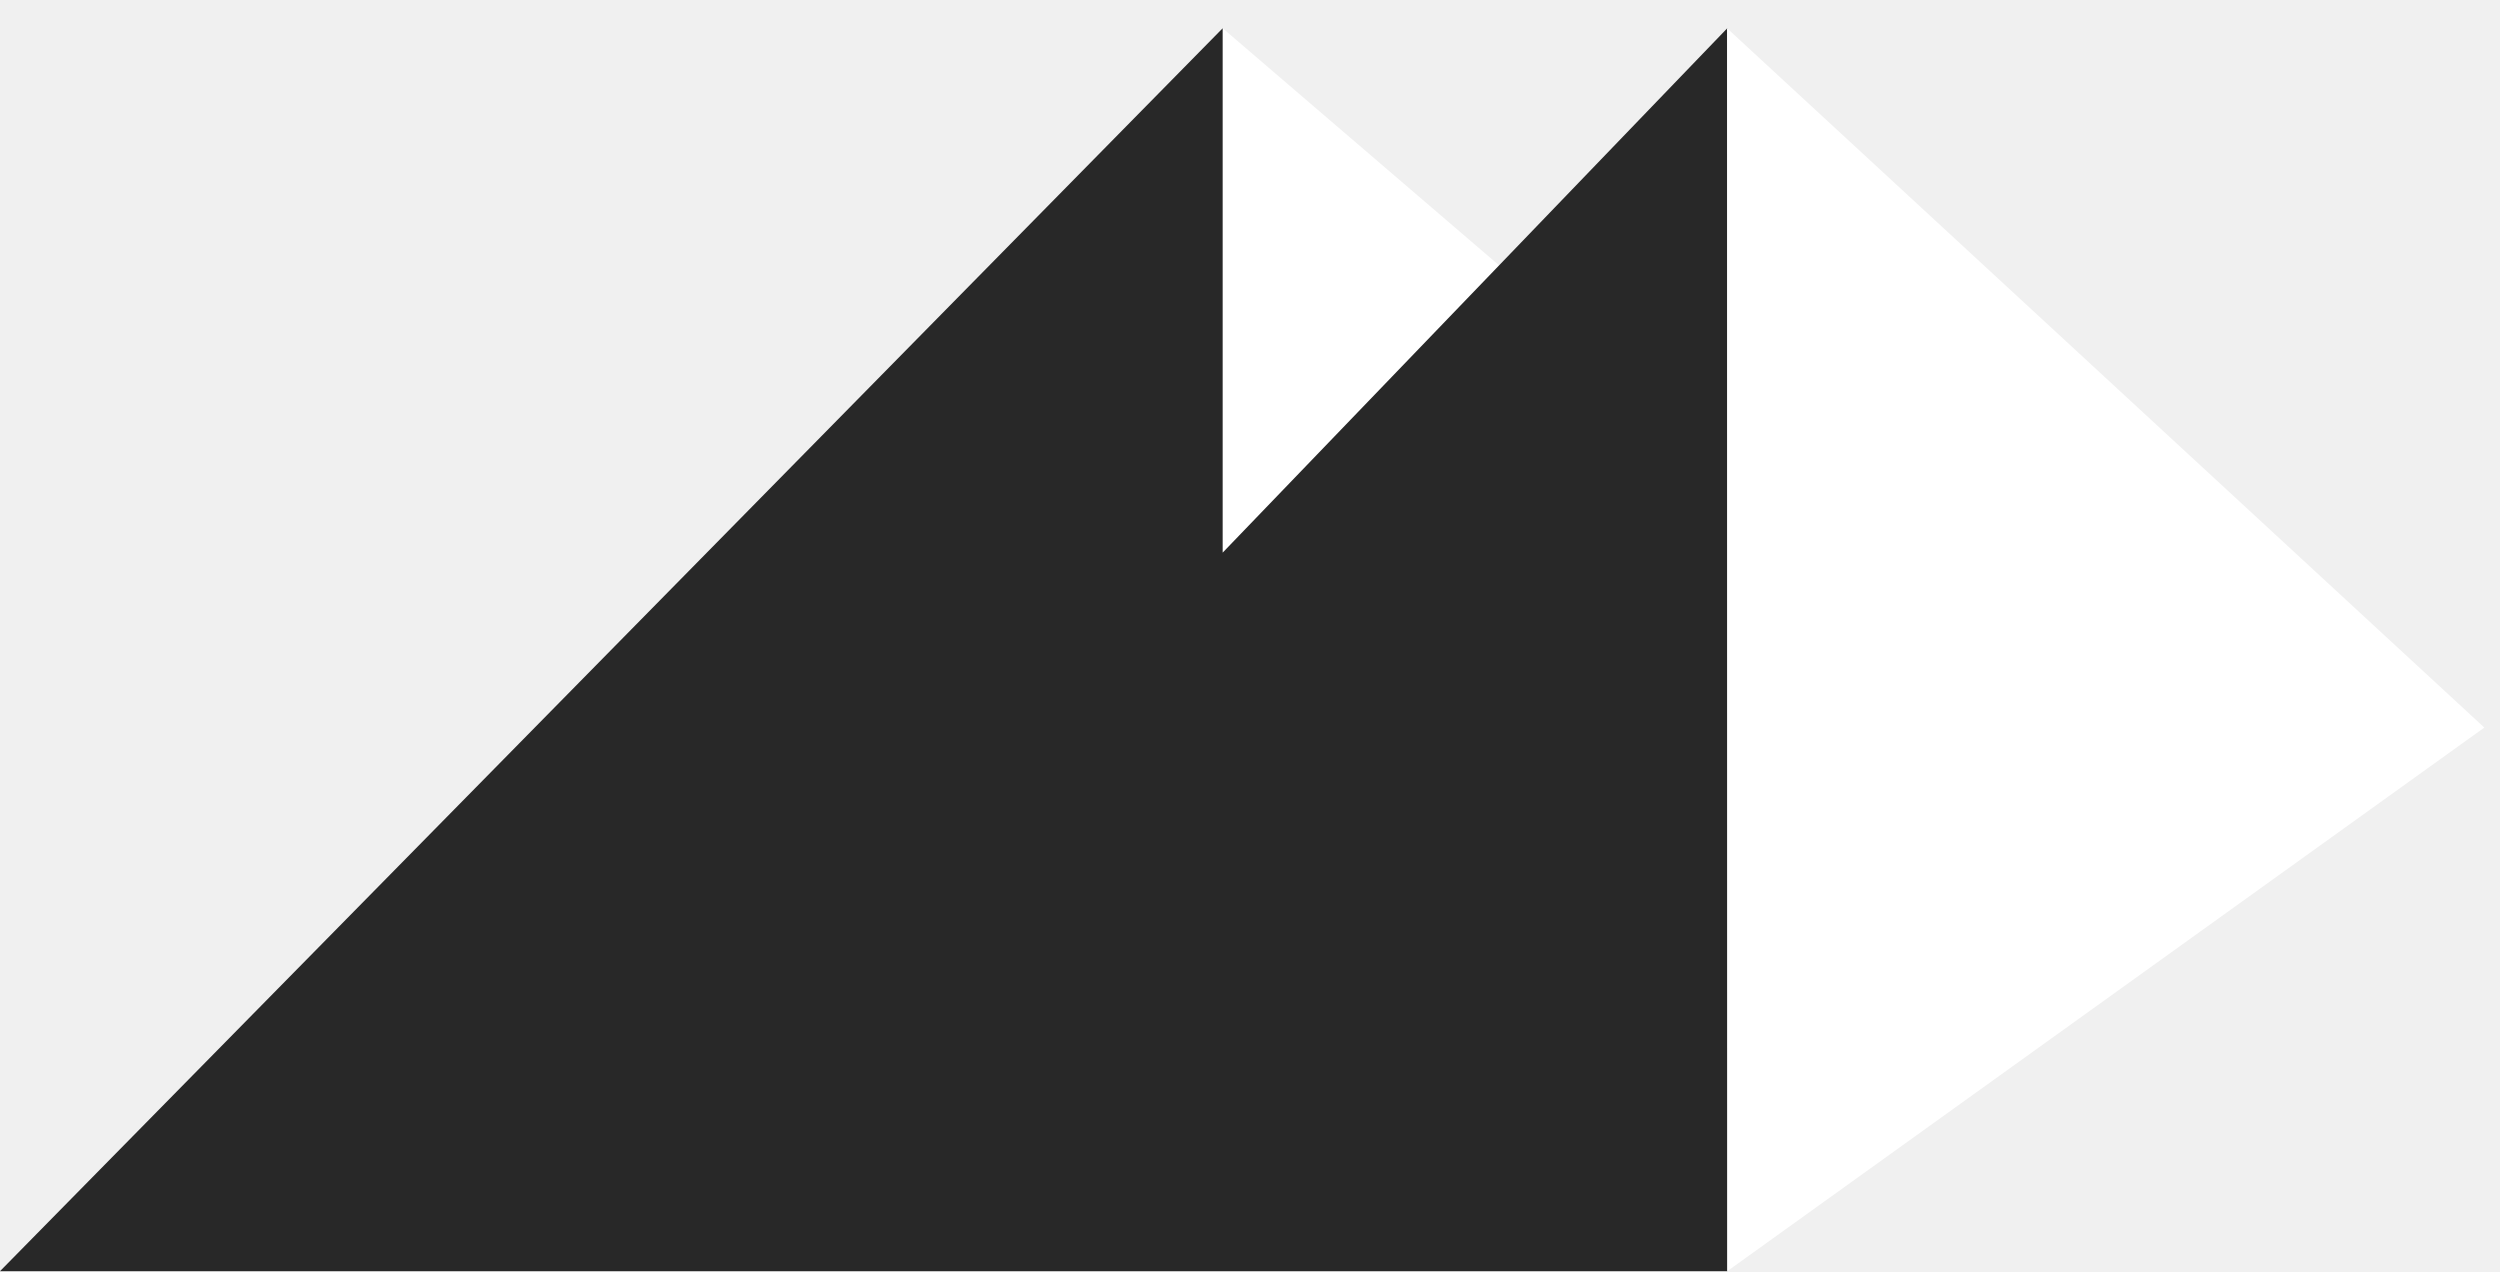
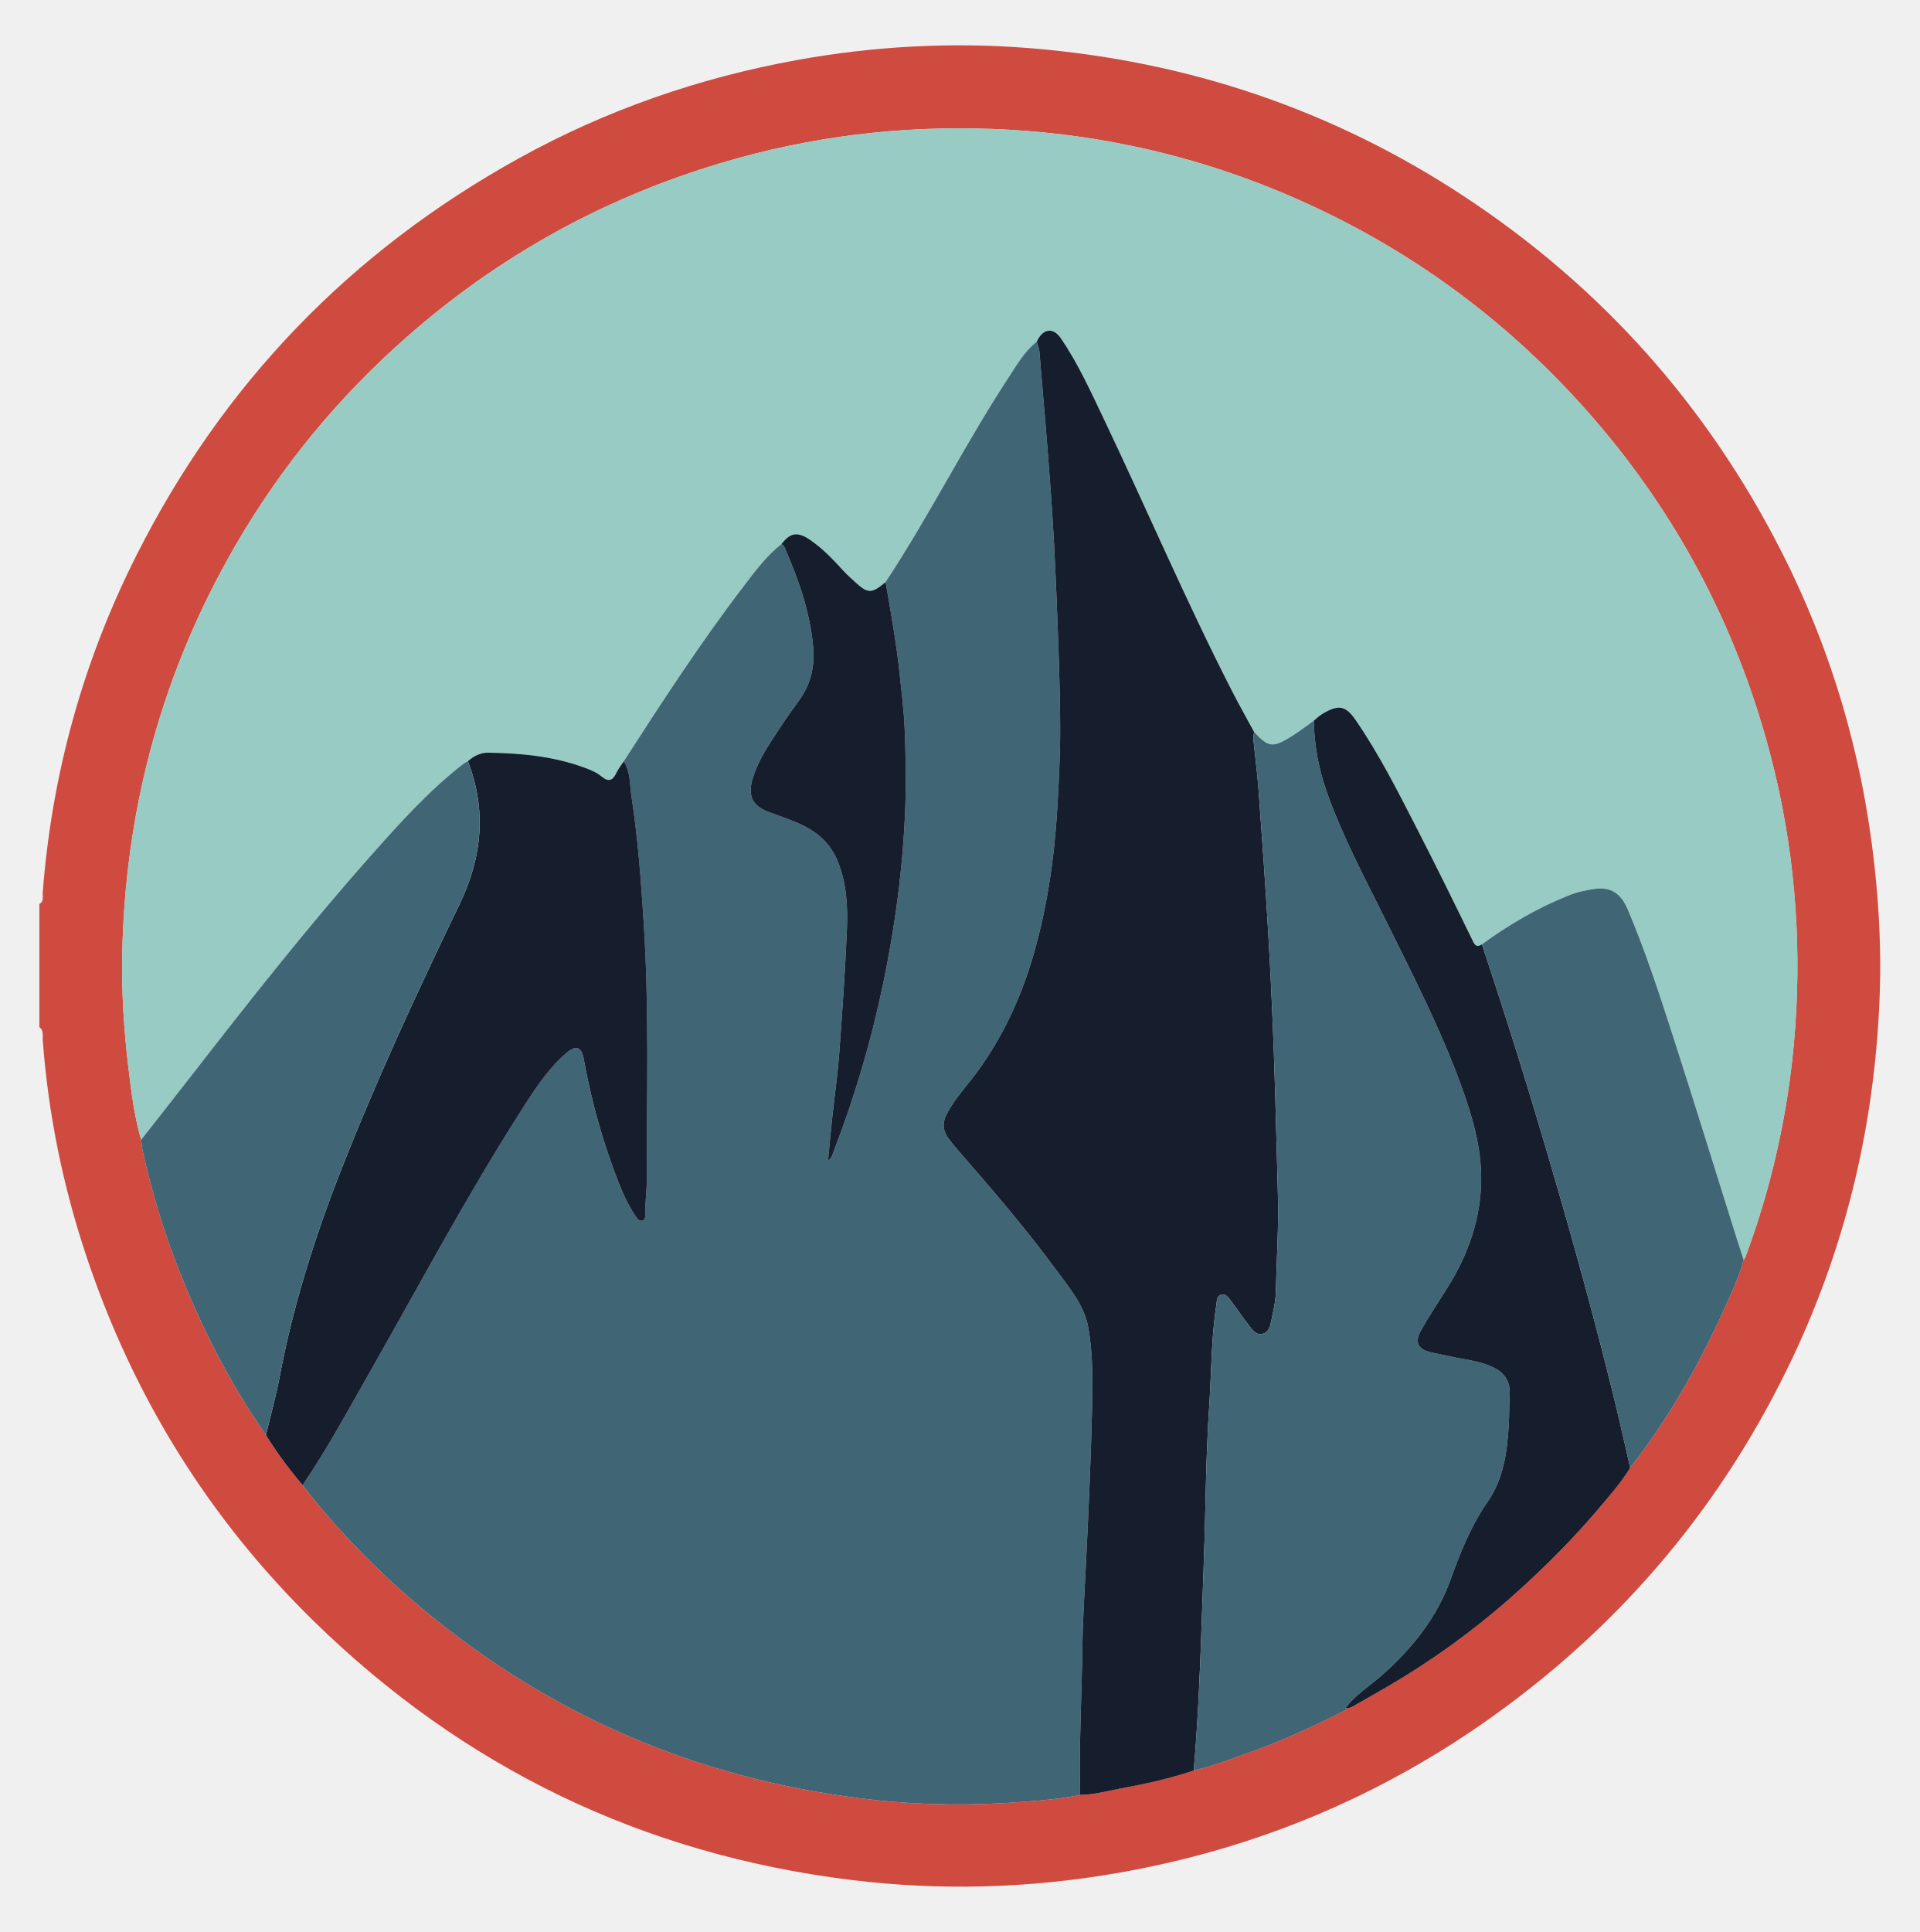
- <svg xmlns="http://www.w3.org/2000/svg" width="59px" height="30px" viewBox="0 0 59 30" version="1.1">
-   <defs />
-   <g id="Page-1" stroke="none" stroke-width="1" fill="none" fill-rule="evenodd">
-     <g id="Path-2-+-Path-1-+-Triangle-2" transform="translate(0, -3)">
-       <path d="M28.855,3.667 L35.267,9.167 L38.015,11.458 L28.397,19.708 L25.649,12.375 L28.855,3.667 Z" id="Path-2" fill="#FFFFFF" />
-       <path d="M0,33 L28.855,3.667 L28.855,16.042 L40.763,3.667 L40.763,33 L0,33 Z" id="Path-1" fill="#282828" />
-       <polygon id="Triangle-2" fill="#FFFFFF" transform="translate(44.20584, 16.47859) rotate(-28) translate(-44.20584, -16.47859) " points="47.177 3.549 55.208 26.51 33.415 29.449 " />
-     </g>
+ <svg xmlns="http://www.w3.org/2000/svg" version="1.1" id="Layer_0_xA0_Image_1_" x="0px" y="0px" width="229.92px" height="231.36px" viewBox="0 0 229.92 231.36" enable-background="new 0 0 229.92 231.36" xml:space="preserve">
+   <g>
+     <path fill-rule="evenodd" clip-rule="evenodd" fill="#CF4B3F" d="M4.713,108.247c0.577-0.302,0.369-0.883,0.402-1.322   C6.201,92.716,9.929,79.23,16.336,66.516C26.701,45.943,42.01,30.093,62.171,18.944c10.46-5.784,21.612-9.646,33.363-11.766   c9.22-1.663,18.523-2.162,27.855-1.407c18.864,1.528,36.285,7.377,52.105,17.829c16.396,10.833,29.041,25.034,37.93,42.55   c5.994,11.812,9.653,24.337,11.093,37.508c0.546,5.004,0.806,10.024,0.643,15.053c-0.499,15.289-3.856,29.913-10.397,43.771   c-8.25,17.478-20.262,31.836-35.976,43.062c-13.54,9.672-28.552,15.904-44.942,18.752c-10.607,1.843-21.269,2.147-31.973,0.822   c-24.923-3.087-46.358-13.443-64.286-30.979c-12.56-12.285-21.576-26.851-27.173-43.507c-2.846-8.467-4.628-17.161-5.294-26.078   c-0.039-0.523,0.154-1.155-0.406-1.562C4.713,118.077,4.713,113.162,4.713,108.247z M161.161,204.552l-0.013,0.013   c0.494,0.054,0.886-0.208,1.279-0.436c1.857-1.07,3.732-2.112,5.56-3.231c5.103-3.128,9.861-6.72,14.28-10.757   c3.174-2.9,6.204-5.948,8.99-9.222c1.404-1.649,2.851-3.282,3.998-5.138c4.567-5.867,8.226-12.275,11.273-19.04   c0.863-1.916,1.779-3.817,2.321-5.862c0.077-0.131,0.176-0.251,0.228-0.391c3.76-10.114,5.789-20.579,6.154-31.351   c0.376-11.087-1.034-21.958-4.265-32.585c-4.399-14.482-11.713-27.314-21.905-38.481c-9.247-10.132-20.125-18.064-32.626-23.748   c-11.948-5.432-24.493-8.386-37.594-8.881c-11.003-0.415-21.809,0.904-32.385,4.05c-14.74,4.384-27.782,11.769-39.134,22.117   c-8.087,7.374-14.797,15.855-20.104,25.443c-8.132,14.688-12.247,30.44-12.577,47.203c-0.088,4.494,0.187,8.974,0.718,13.433   c0.353,2.959,0.711,5.93,1.544,8.809c0.061,0.453,0.085,0.913,0.186,1.356c1.015,4.481,2.294,8.885,3.934,13.178   c2.808,7.356,6.319,14.348,10.83,20.818c1.299,2.116,2.786,4.096,4.386,5.993c4.734,6.13,10.195,11.538,16.25,16.355   c15.34,12.207,32.809,19.233,52.259,21.354c5.912,0.646,11.859,0.674,17.792,0.221c2.284-0.175,4.58-0.344,6.831-0.832   c1.654-0.011,3.244-0.464,4.85-0.764c2.958-0.551,5.904-1.185,8.761-2.158c2.053-0.465,4.017-1.212,5.995-1.908   c4.179-1.47,8.212-3.274,12.146-5.301C161.137,204.725,161.149,204.639,161.161,204.552z" />
+     <path fill-rule="evenodd" clip-rule="evenodd" fill="#98CBC4" d="M16.905,136.499c-0.833-2.881-1.192-5.852-1.544-8.811   c-0.531-4.459-0.806-8.938-0.718-13.433c0.33-16.763,4.445-32.515,12.577-47.203c5.308-9.588,12.018-18.069,20.104-25.443   c11.352-10.349,24.394-17.733,39.134-22.117c10.576-3.146,21.382-4.465,32.385-4.05c13.101,0.495,25.646,3.449,37.594,8.881   c12.501,5.684,23.379,13.616,32.626,23.748c10.192,11.167,17.506,23.999,21.905,38.481c3.23,10.627,4.641,21.498,4.265,32.585   c-0.365,10.771-2.395,21.236-6.154,31.351c-0.052,0.14-0.15,0.26-0.228,0.391c-0.271-0.837-0.551-1.673-0.813-2.512   c-2.53-8.043-5.017-16.1-7.601-24.125c-1.656-5.144-3.332-10.286-5.442-15.271c-0.847-2-2.053-2.796-3.988-2.523   c-1.062,0.149-2.115,0.379-3.116,0.78c-3.722,1.492-7.157,3.494-10.387,5.857c-0.514,0.318-0.771,0.26-1.078-0.371   c-2.195-4.513-4.409-9.017-6.703-13.479c-2.274-4.426-4.508-8.878-7.338-12.996c-1.217-1.771-2.072-1.911-4.037-0.725   c-0.354,0.214-0.653,0.521-0.977,0.785c-0.903,0.639-1.773,1.327-2.713,1.906c-2.231,1.376-2.741,1.292-4.447-0.556   c-0.874-1.616-1.78-3.216-2.617-4.852c-5.54-10.82-10.309-22.004-15.541-32.969c-1.519-3.182-2.988-6.398-4.986-9.323   c-0.933-1.363-2.177-1.166-2.883,0.408c-1.448,1.125-2.338,2.706-3.315,4.193c-5.258,7.999-9.516,16.601-14.79,24.591   c-1.663,1.406-2.119,1.418-3.657-0.008c-0.472-0.437-0.957-0.856-1.397-1.338c-1.235-1.351-2.497-2.689-4.026-3.726   c-1.466-0.992-2.361-0.844-3.39,0.528c-1.832,1.435-3.194,3.298-4.586,5.12c-5.127,6.714-9.727,13.79-14.297,20.885   c-0.294,0.444-0.647,0.859-0.87,1.336c-0.45,0.959-0.929,1.219-1.85,0.449c-0.568-0.475-1.318-0.77-2.029-1.031   c-3.698-1.36-7.562-1.72-11.464-1.784c-0.945-0.016-1.767,0.39-2.469,1.022c-0.196,0.116-0.407,0.213-0.586,0.352   c-4.11,3.197-7.565,7.055-11.005,10.928c-7.517,8.462-14.509,17.351-21.449,26.282C20.979,131.317,18.938,133.904,16.905,136.499z" />
+     <path fill-rule="evenodd" clip-rule="evenodd" fill="#406574" d="M106.077,69.699c5.274-7.99,9.532-16.592,14.79-24.591   c0.978-1.487,1.867-3.068,3.316-4.193c0.104,0.365,0.271,0.727,0.303,1.098c0.475,5.641,0.974,11.278,1.376,16.923   c0.302,4.236,0.524,8.48,0.69,12.725c0.207,5.283,0.432,10.57,0.431,15.855c0,3.053-0.159,6.116-0.338,9.175   c-0.345,5.903-1.174,11.71-2.789,17.402c-1.447,5.095-3.606,9.838-6.723,14.147c-1.253,1.734-2.765,3.277-3.757,5.211   c-0.546,1.064-0.433,1.988,0.237,2.896c0.363,0.493,0.759,0.964,1.161,1.425c4.076,4.679,8.125,9.381,11.798,14.388   c1.536,2.095,3.298,4.146,3.771,6.774c0.568,3.158,0.54,6.37,0.466,9.594c-0.142,6.129-0.416,12.247-0.719,18.369   c-0.172,3.479-0.399,6.962-0.447,10.442c-0.081,5.867-0.416,11.73-0.271,17.601c-2.251,0.488-4.547,0.657-6.831,0.832   c-5.933,0.453-11.879,0.425-17.792-0.221c-19.451-2.12-36.919-9.146-52.259-21.354c-6.055-4.817-11.517-10.226-16.25-16.355   c2.897-4.246,5.335-8.767,7.875-13.223c5.976-10.486,11.633-21.156,18.127-31.343c1.625-2.549,3.238-5.126,5.547-7.144   c1.213-1.058,1.857-0.806,2.141,0.759c0.92,5.06,2.304,9.988,4.181,14.775c0.545,1.392,1.189,2.743,2.023,3.989   c0.179,0.266,0.409,0.641,0.817,0.501c0.334-0.115,0.345-0.479,0.338-0.791c-0.029-1.341,0.176-2.678,0.176-4.01   c0.001-10.236,0.29-20.474-0.358-30.707c-0.324-5.117-0.697-10.223-1.476-15.288c-0.217-1.406-0.104-2.912-0.91-4.201   c4.57-7.095,9.17-14.171,14.297-20.885c1.392-1.822,2.754-3.686,4.586-5.12c0.351,0.17,0.423,0.534,0.555,0.84   c1.574,3.628,2.838,7.329,3.226,11.314c0.243,2.498-0.265,4.669-1.752,6.675c-1.095,1.476-2.116,3.008-3.117,4.549   c-1.004,1.543-1.936,3.133-2.429,4.933c-0.521,1.898,0.116,3.094,1.98,3.766c1.189,0.428,2.381,0.853,3.542,1.351   c2.105,0.905,3.772,2.269,4.69,4.467c1.109,2.654,1.252,5.448,1.139,8.233c-0.204,4.967-0.551,9.929-0.921,14.887   c-0.196,2.626-0.576,5.237-0.856,7.857c-0.173,1.62-0.315,3.244-0.479,4.947c0.456-0.314,0.53-0.744,0.676-1.121   c2.507-6.473,4.464-13.105,5.887-19.902c1.484-7.088,2.437-14.227,2.693-21.474c0.11-3.105,0.041-6.196-0.086-9.289   c-0.09-2.173-0.372-4.338-0.598-6.504C107.37,76.997,106.702,73.352,106.077,69.699z" />
+     <path fill-rule="evenodd" clip-rule="evenodd" fill="#161D2D" d="M129.373,214.94c-0.145-5.87,0.19-11.733,0.271-17.601   c0.048-3.48,0.275-6.964,0.447-10.442c0.303-6.122,0.577-12.24,0.719-18.369c0.074-3.224,0.103-6.436-0.466-9.594   c-0.474-2.628-2.235-4.68-3.771-6.774c-3.673-5.007-7.722-9.709-11.798-14.388c-0.402-0.461-0.798-0.932-1.161-1.425   c-0.67-0.908-0.784-1.832-0.237-2.896c0.992-1.934,2.504-3.477,3.757-5.211c3.116-4.31,5.275-9.053,6.723-14.147   c1.615-5.692,2.444-11.499,2.789-17.402c0.179-3.059,0.338-6.122,0.338-9.175c0.001-5.285-0.224-10.572-0.431-15.855   c-0.166-4.244-0.389-8.488-0.69-12.725c-0.402-5.645-0.901-11.282-1.376-16.923c-0.031-0.371-0.199-0.732-0.303-1.098   c0.705-1.574,1.949-1.771,2.882-0.408c1.998,2.925,3.468,6.142,4.986,9.323c5.232,10.965,10.001,22.148,15.541,32.969   c0.837,1.636,1.743,3.235,2.617,4.852c-0.03,0.302-0.11,0.608-0.081,0.904c0.193,1.976,0.463,3.946,0.608,5.927   c0.415,5.682,0.824,11.365,1.158,17.054c0.289,4.929,0.515,9.861,0.692,14.795c0.201,5.552,0.31,11.105,0.474,16.658   c0.115,3.913-0.158,7.817-0.248,11.726c-0.026,1.173-0.315,2.346-0.553,3.504c-0.128,0.63-0.304,1.339-1.06,1.517   c-0.718,0.167-1.133-0.412-1.498-0.874c-0.806-1.021-1.527-2.108-2.312-3.147c-0.271-0.359-0.591-0.811-1.113-0.676   c-0.543,0.141-0.507,0.691-0.577,1.143c-0.63,4.055-0.591,8.159-0.864,12.239c-0.276,4.124-0.38,8.263-0.47,12.397   c-0.102,4.71-0.296,9.417-0.454,14.126c-0.192,5.7-0.447,11.394-0.93,17.076c-2.856,0.974-5.803,1.607-8.761,2.158   C132.617,214.477,131.027,214.93,129.373,214.94z" />
+     <path fill-rule="evenodd" clip-rule="evenodd" fill="#406574" d="M142.983,212.019c0.482-5.683,0.737-11.376,0.93-17.076   c0.158-4.709,0.353-9.416,0.454-14.126c0.09-4.135,0.193-8.273,0.47-12.397c0.273-4.08,0.234-8.185,0.864-12.239   c0.07-0.451,0.034-1.002,0.577-1.143c0.522-0.135,0.843,0.316,1.113,0.676c0.784,1.039,1.506,2.127,2.312,3.147   c0.365,0.462,0.78,1.041,1.498,0.874c0.756-0.178,0.932-0.887,1.06-1.517c0.237-1.158,0.526-2.331,0.553-3.504   c0.09-3.908,0.363-7.812,0.248-11.726c-0.164-5.553-0.272-11.106-0.474-16.658c-0.178-4.934-0.403-9.866-0.692-14.795   c-0.334-5.688-0.743-11.372-1.158-17.054c-0.146-1.98-0.415-3.951-0.608-5.927c-0.029-0.296,0.051-0.603,0.081-0.904   c1.706,1.848,2.216,1.932,4.447,0.556c0.939-0.579,1.81-1.268,2.713-1.906c0.036,2.933,0.572,5.77,1.548,8.537   c1.863,5.291,4.514,10.221,6.994,15.225c3.247,6.553,6.592,13.058,9.107,19.944c1.332,3.648,2.424,7.395,2.392,11.278   c-0.036,4.643-1.547,8.941-4.018,12.883c-1.078,1.721-2.211,3.41-3.205,5.177c-0.77,1.367-0.349,2.21,1.119,2.576   c0.741,0.186,1.498,0.304,2.241,0.478c1.854,0.432,3.79,0.545,5.523,1.453c1.229,0.644,1.814,1.733,1.757,3.004   c-0.059,1.302-0.047,2.604-0.121,3.903c-0.186,3.205-0.648,6.376-2.513,9.066c-1.993,2.874-3.262,6.037-4.433,9.292   c-1.644,4.574-4.576,8.254-8.2,11.461c-1.482,1.312-3.211,2.363-4.414,3.987l0.013-0.013c-0.204,0.06-0.18,0.151-0.036,0.258   c-3.935,2.026-7.968,3.831-12.146,5.301C147,210.807,145.036,211.554,142.983,212.019z" />
+     <path fill-rule="evenodd" clip-rule="evenodd" fill="#161D2D" d="M74.724,91.161c0.805,1.289,0.693,2.795,0.91,4.201   c0.779,5.065,1.152,10.171,1.476,15.288c0.648,10.233,0.359,20.471,0.358,30.707c0,1.332-0.206,2.669-0.176,4.01   c0.007,0.312-0.003,0.676-0.338,0.791c-0.409,0.14-0.639-0.235-0.817-0.501c-0.834-1.246-1.479-2.598-2.023-3.989   c-1.877-4.787-3.261-9.716-4.181-14.775c-0.284-1.564-0.928-1.816-2.141-0.759c-2.309,2.018-3.922,4.595-5.547,7.144   c-6.495,10.187-12.151,20.856-18.127,31.343c-2.54,4.456-4.979,8.977-7.875,13.223c-1.6-1.897-3.087-3.877-4.386-5.993   c0.557-2.344,1.207-4.671,1.652-7.036c1.594-8.463,4.182-16.624,7.317-24.626c4.254-10.858,9.166-21.425,14.228-31.921   c2.701-5.6,3.25-11.259,0.99-17.113c0.702-0.633,1.524-1.038,2.469-1.022c3.902,0.064,7.766,0.424,11.464,1.784   c0.71,0.262,1.46,0.557,2.029,1.031c0.921,0.77,1.4,0.51,1.85-0.449C74.077,92.021,74.429,91.605,74.724,91.161z" />
+     <path fill-rule="evenodd" clip-rule="evenodd" fill="#161D2D" d="M161.148,204.564c1.203-1.624,2.932-2.676,4.414-3.987   c3.624-3.207,6.557-6.887,8.2-11.461c1.171-3.255,2.439-6.418,4.433-9.292c1.864-2.69,2.327-5.861,2.513-9.066   c0.074-1.3,0.062-2.602,0.121-3.903c0.058-1.271-0.527-2.36-1.757-3.004c-1.733-0.908-3.669-1.021-5.523-1.453   c-0.743-0.174-1.5-0.292-2.241-0.478c-1.468-0.366-1.889-1.209-1.119-2.576c0.994-1.767,2.127-3.456,3.205-5.177   c2.471-3.941,3.981-8.24,4.018-12.883c0.032-3.884-1.06-7.63-2.392-11.278c-2.516-6.887-5.86-13.392-9.107-19.944   c-2.48-5.004-5.131-9.934-6.994-15.225c-0.976-2.768-1.512-5.604-1.548-8.537c0.323-0.264,0.622-0.571,0.977-0.785   c1.965-1.187,2.82-1.047,4.037,0.725c2.83,4.118,5.063,8.57,7.338,12.996c2.294,4.463,4.508,8.967,6.703,13.479   c0.307,0.631,0.564,0.689,1.078,0.371c2.005,6.068,3.964,12.149,5.817,18.265c2.574,8.496,5.031,17.024,7.322,25.601   c1.668,6.246,3.229,12.516,4.613,18.83c-1.147,1.855-2.594,3.488-3.998,5.138c-2.786,3.273-5.816,6.321-8.99,9.222   c-4.419,4.037-9.178,7.629-14.28,10.757c-1.827,1.119-3.702,2.161-5.56,3.231C162.034,204.356,161.642,204.618,161.148,204.564z" />
+     <path fill-rule="evenodd" clip-rule="evenodd" fill="#406574" d="M56.041,91.153c2.26,5.854,1.711,11.514-0.99,17.113   c-5.062,10.496-9.974,21.062-14.228,31.921c-3.135,8.002-5.723,16.163-7.317,24.626c-0.446,2.365-1.096,4.692-1.652,7.036   c-4.511-6.471-8.021-13.462-10.83-20.818c-1.64-4.293-2.919-8.696-3.934-13.178c-0.1-0.443-0.125-0.903-0.186-1.355   c2.033-2.594,4.074-5.181,6.096-7.783c6.94-8.932,13.932-17.82,21.449-26.282c3.44-3.873,6.896-7.73,11.005-10.928   C55.634,91.366,55.845,91.27,56.041,91.153z" />
+     <path fill-rule="evenodd" clip-rule="evenodd" fill="#406574" d="M195.255,175.781c-1.384-6.314-2.945-12.584-4.613-18.83   c-2.291-8.576-4.748-17.104-7.322-25.601c-1.854-6.115-3.812-12.196-5.817-18.265c3.229-2.363,6.665-4.365,10.387-5.857   c1.001-0.401,2.054-0.631,3.116-0.78c1.936-0.272,3.142,0.523,3.988,2.523c2.11,4.984,3.786,10.127,5.442,15.271   c2.584,8.025,5.07,16.082,7.601,24.125c0.263,0.839,0.542,1.675,0.813,2.512c-0.542,2.045-1.458,3.946-2.321,5.862   C203.481,163.506,199.823,169.914,195.255,175.781z" />
+     <path fill-rule="evenodd" clip-rule="evenodd" fill="#161D2D" d="M161.125,204.81c-0.144-0.106-0.168-0.198,0.036-0.258   C161.149,204.639,161.137,204.725,161.125,204.81z" />
+     <path fill-rule="evenodd" clip-rule="evenodd" fill="#161D2D" d="M106.077,69.699c0.625,3.652,1.293,7.298,1.678,10.985   c0.226,2.166,0.508,4.331,0.598,6.504c0.127,3.093,0.196,6.184,0.086,9.289c-0.256,7.247-1.209,14.386-2.693,21.474   c-1.423,6.797-3.38,13.43-5.887,19.902c-0.146,0.377-0.22,0.807-0.676,1.121c0.164-1.703,0.305-3.327,0.479-4.947   c0.28-2.62,0.66-5.231,0.856-7.857c0.371-4.958,0.718-9.92,0.921-14.887c0.114-2.785-0.03-5.579-1.139-8.233   c-0.918-2.198-2.585-3.562-4.69-4.467c-1.16-0.498-2.353-0.923-3.542-1.351c-1.865-0.672-2.501-1.867-1.98-3.766   c0.494-1.8,1.425-3.39,2.429-4.933c1.001-1.541,2.022-3.073,3.117-4.549c1.487-2.006,1.995-4.177,1.752-6.675   c-0.388-3.985-1.652-7.687-3.226-11.314c-0.132-0.306-0.205-0.67-0.555-0.84c1.029-1.372,1.924-1.521,3.39-0.528   c1.53,1.036,2.791,2.375,4.026,3.726c0.441,0.481,0.926,0.901,1.397,1.338C103.958,71.117,104.414,71.105,106.077,69.699z" />
  </g>
</svg>
